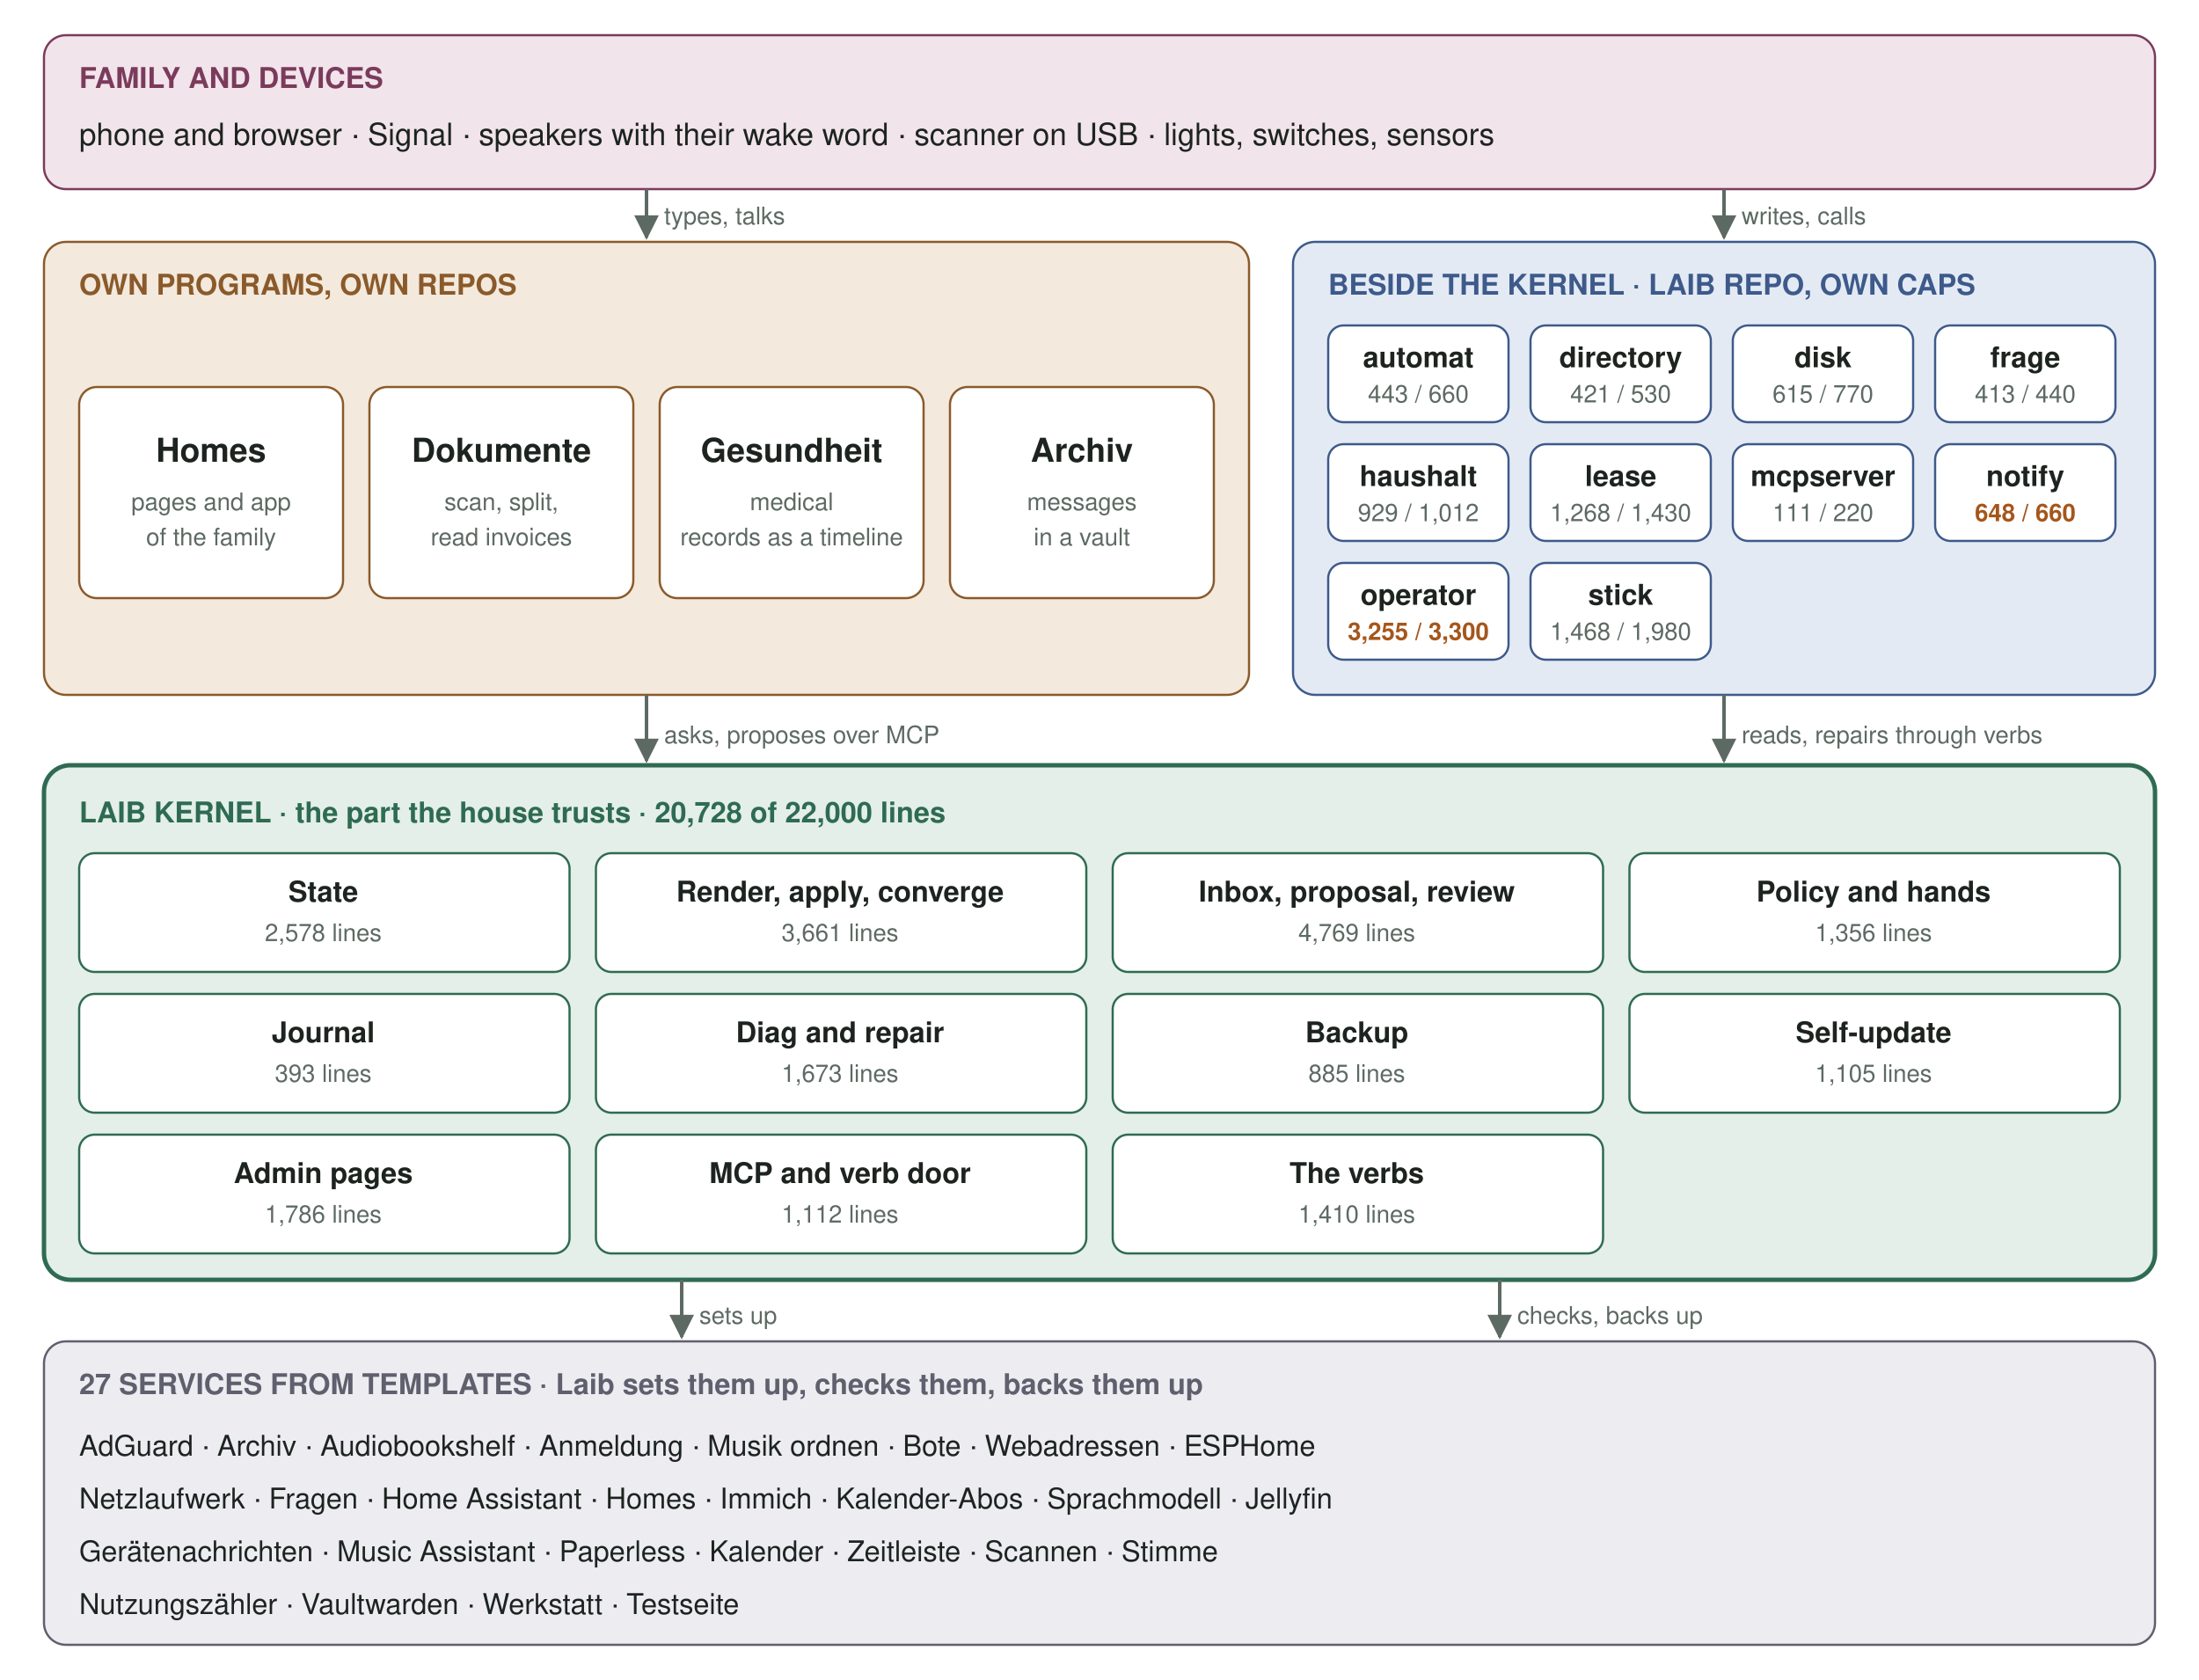
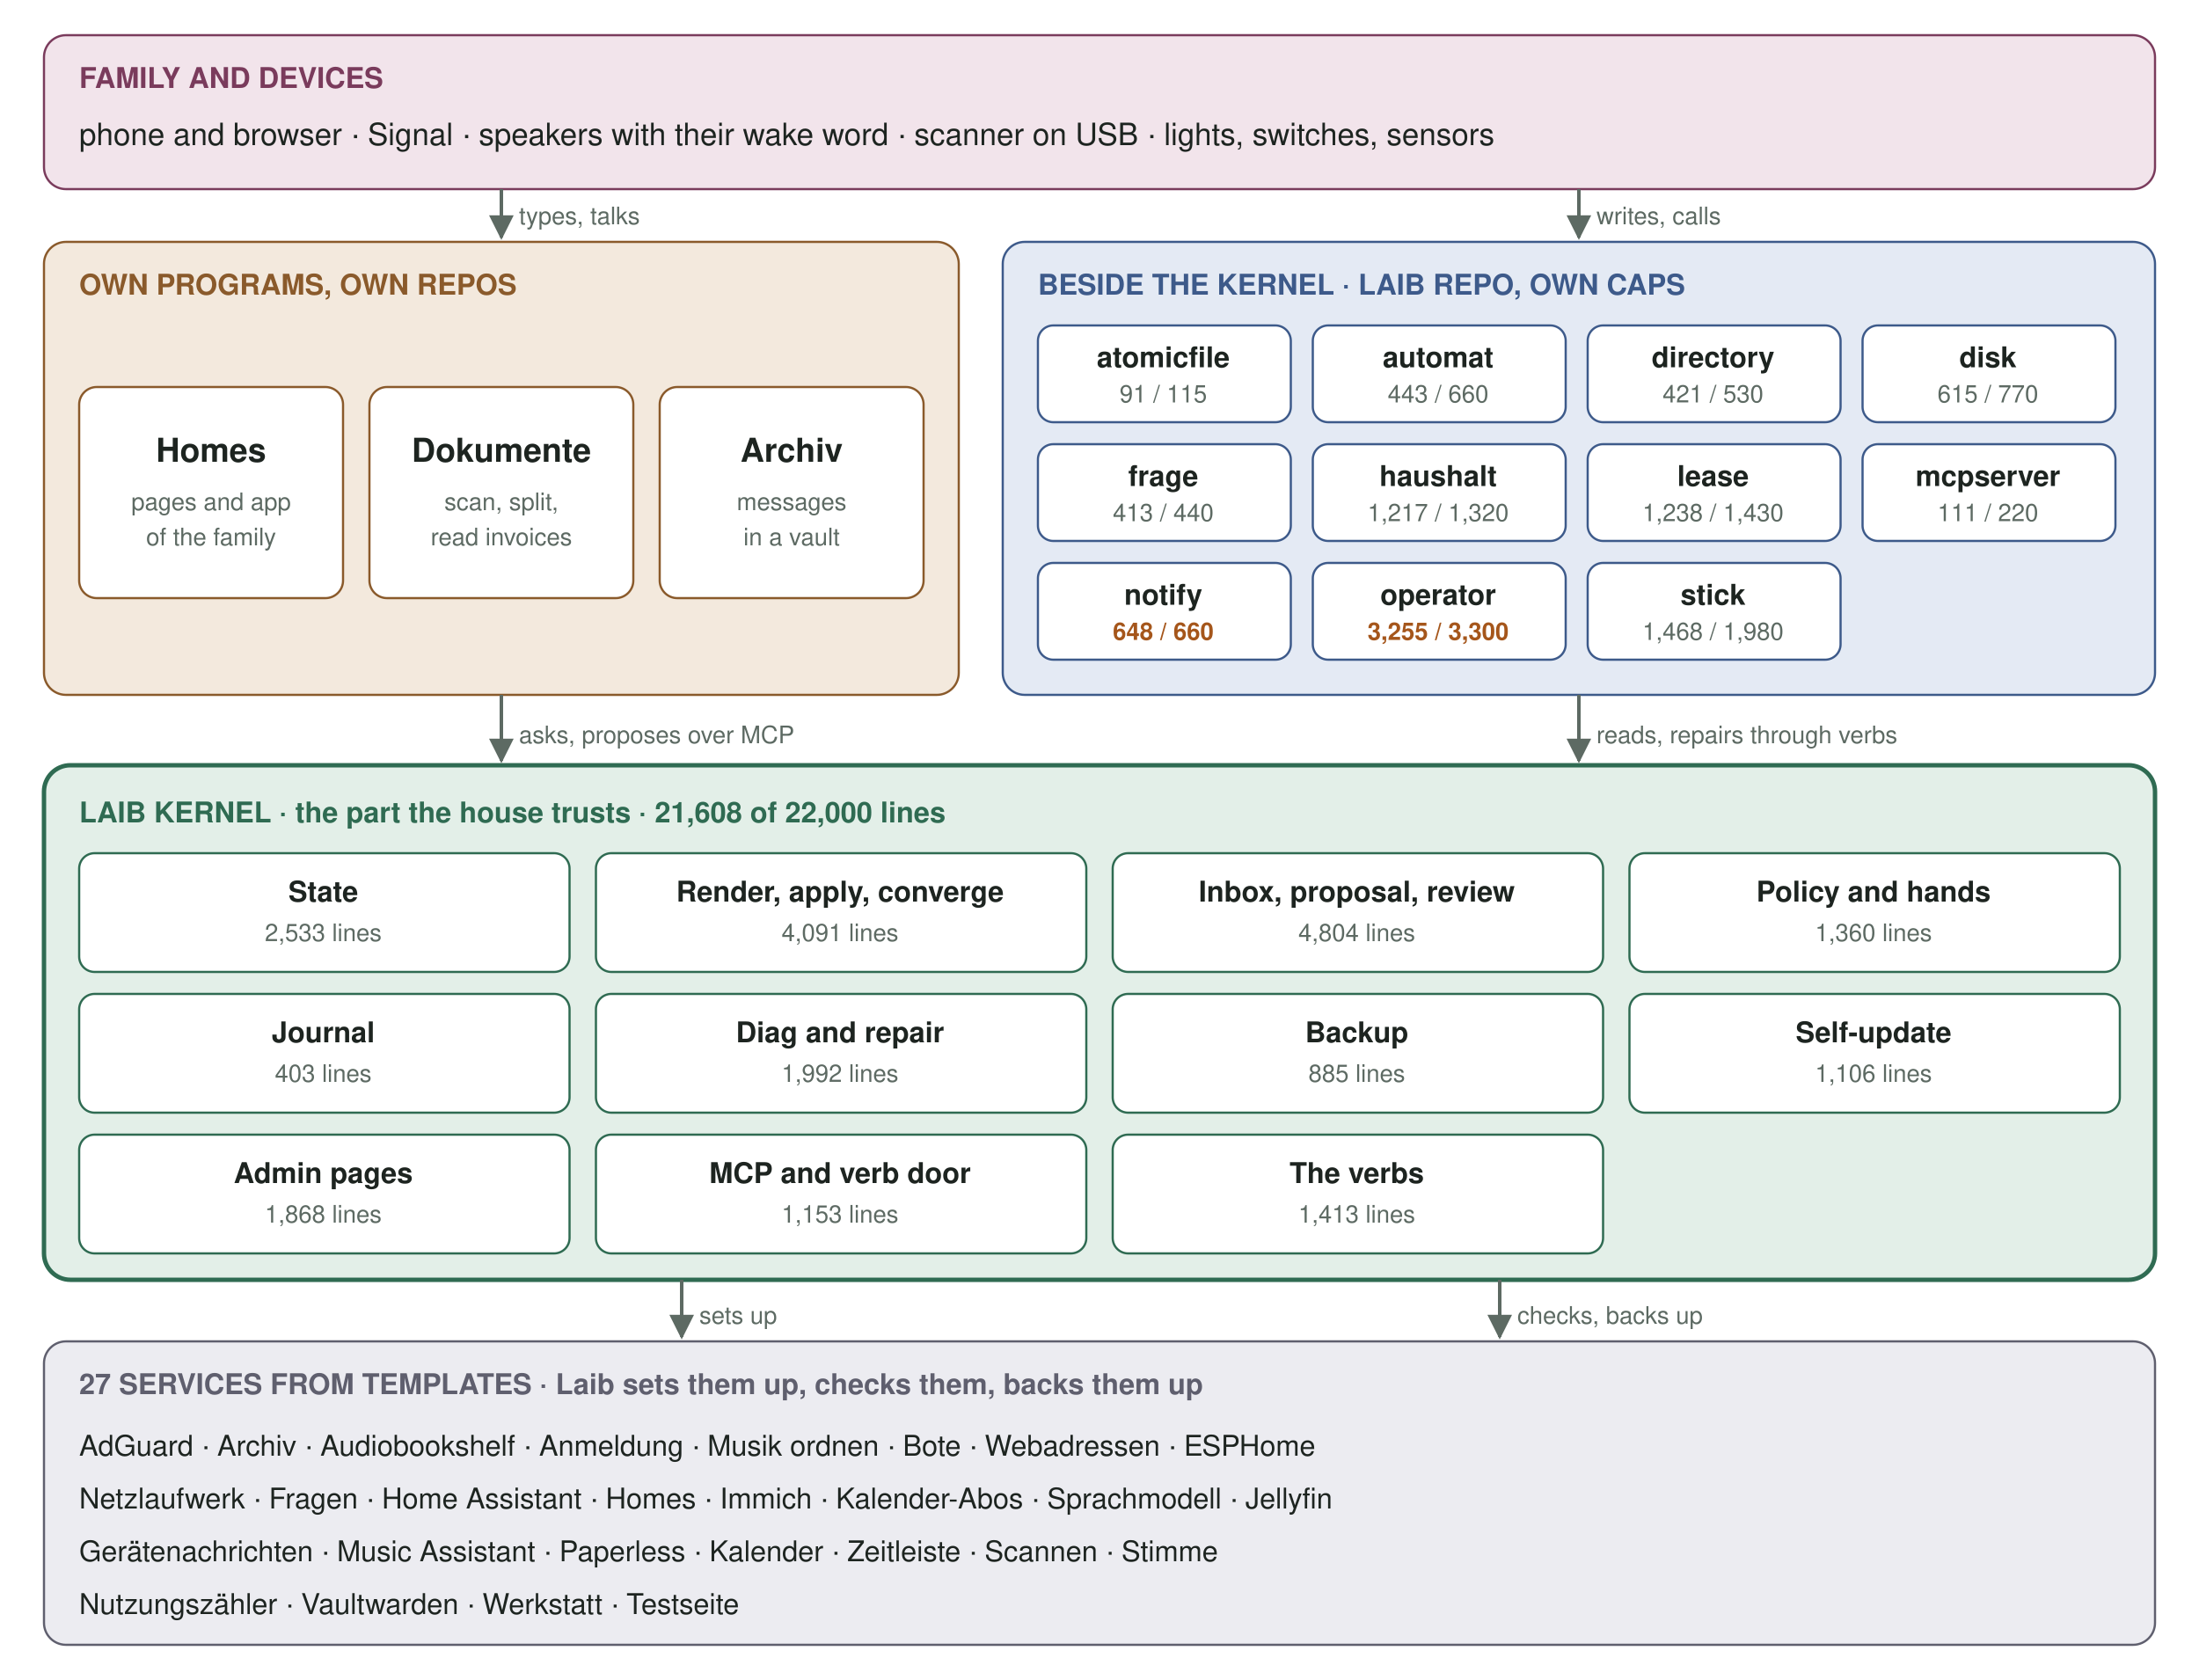
<svg xmlns="http://www.w3.org/2000/svg" viewBox="0 0 1000 764" width="1000" height="764" font-family="-apple-system, 'Segoe UI', Helvetica, Arial, sans-serif" role="img" aria-label="The five layers of a Laib box: family and devices, the own programs, the programs beside the kernel, the Laib kernel, the services from templates">
  <defs>
    <marker id="ar" viewBox="0 0 10 10" refX="9" refY="5" markerWidth="7" markerHeight="7" orient="auto-start-reverse">
      <path d="M0,0 L10,5 L0,10 z" fill="#5d6a63" />
    </marker>
  </defs>
  <rect x="0" y="0" width="1000" height="764" rx="0" fill="#ffffff" stroke="none" />
  <rect x="20" y="16" width="960" height="70" rx="10" fill="#f2e4eb" stroke="#7a3b5c" />
  <text x="36" y="40" font-size="13" fill="#7a3b5c" font-weight="600">FAMILY AND DEVICES</text>
  <text x="36" y="66" font-size="14" fill="#1d2420">phone and browser  ·  Signal  ·  speakers with their wake word  ·  scanner on USB  ·  lights, switches, sensors</text>
-   <rect x="20" y="110" width="548" height="206" rx="10" fill="#f3e9dd" stroke="#8a5a2b" />
+   <rect x="20" y="110" width="416" height="206" rx="10" fill="#f3e9dd" stroke="#8a5a2b" />
  <text x="36" y="134" font-size="13" fill="#8a5a2b" font-weight="600">OWN PROGRAMS, OWN REPOS</text>
  <rect x="36" y="176" width="120" height="96" rx="8" fill="#ffffff" stroke="#8a5a2b" />
  <text x="96" y="210" font-size="15" fill="#1d2420" font-weight="600" text-anchor="middle">Homes</text>
  <text x="96" y="232" font-size="11" fill="#5d6a63" text-anchor="middle">pages and app</text>
  <text x="96" y="248" font-size="11" fill="#5d6a63" text-anchor="middle">of the family</text>
  <rect x="168" y="176" width="120" height="96" rx="8" fill="#ffffff" stroke="#8a5a2b" />
  <text x="228" y="210" font-size="15" fill="#1d2420" font-weight="600" text-anchor="middle">Dokumente</text>
  <text x="228" y="232" font-size="11" fill="#5d6a63" text-anchor="middle">scan, split,</text>
  <text x="228" y="248" font-size="11" fill="#5d6a63" text-anchor="middle">read invoices</text>
  <rect x="300" y="176" width="120" height="96" rx="8" fill="#ffffff" stroke="#8a5a2b" />
-   <text x="360" y="210" font-size="15" fill="#1d2420" font-weight="600" text-anchor="middle">Gesundheit</text>
-   <text x="360" y="232" font-size="11" fill="#5d6a63" text-anchor="middle">medical</text>
-   <text x="360" y="248" font-size="11" fill="#5d6a63" text-anchor="middle">records as a timeline</text>
-   <rect x="432" y="176" width="120" height="96" rx="8" fill="#ffffff" stroke="#8a5a2b" />
-   <text x="492" y="210" font-size="15" fill="#1d2420" font-weight="600" text-anchor="middle">Archiv</text>
-   <text x="492" y="232" font-size="11" fill="#5d6a63" text-anchor="middle">messages</text>
-   <text x="492" y="248" font-size="11" fill="#5d6a63" text-anchor="middle">in a vault</text>
-   <rect x="588" y="110" width="392" height="206" rx="10" fill="#e4eaf4" stroke="#3d5a8a" />
-   <text x="604" y="134" font-size="13" fill="#3d5a8a" font-weight="600">BESIDE THE KERNEL  ·  LAIB REPO, OWN CAPS</text>
-   <rect x="604" y="148" width="82" height="44" rx="7" fill="#ffffff" stroke="#3d5a8a" />
-   <text x="645" y="167" font-size="13" fill="#1d2420" font-weight="600" text-anchor="middle">automat</text>
-   <text x="645" y="183" font-size="11" fill="#5d6a63" text-anchor="middle">443 / 660</text>
-   <rect x="696" y="148" width="82" height="44" rx="7" fill="#ffffff" stroke="#3d5a8a" />
-   <text x="737" y="167" font-size="13" fill="#1d2420" font-weight="600" text-anchor="middle">directory</text>
-   <text x="737" y="183" font-size="11" fill="#5d6a63" text-anchor="middle">421 / 530</text>
-   <rect x="788" y="148" width="82" height="44" rx="7" fill="#ffffff" stroke="#3d5a8a" />
-   <text x="829" y="167" font-size="13" fill="#1d2420" font-weight="600" text-anchor="middle">disk</text>
-   <text x="829" y="183" font-size="11" fill="#5d6a63" text-anchor="middle">615 / 770</text>
-   <rect x="880" y="148" width="82" height="44" rx="7" fill="#ffffff" stroke="#3d5a8a" />
-   <text x="921" y="167" font-size="13" fill="#1d2420" font-weight="600" text-anchor="middle">frage</text>
-   <text x="921" y="183" font-size="11" fill="#5d6a63" text-anchor="middle">413 / 440</text>
-   <rect x="604" y="202" width="82" height="44" rx="7" fill="#ffffff" stroke="#3d5a8a" />
-   <text x="645" y="221" font-size="13" fill="#1d2420" font-weight="600" text-anchor="middle">haushalt</text>
-   <text x="645" y="237" font-size="11" fill="#5d6a63" text-anchor="middle">929 / 1,012</text>
-   <rect x="696" y="202" width="82" height="44" rx="7" fill="#ffffff" stroke="#3d5a8a" />
-   <text x="737" y="221" font-size="13" fill="#1d2420" font-weight="600" text-anchor="middle">lease</text>
-   <text x="737" y="237" font-size="11" fill="#5d6a63" text-anchor="middle">1,268 / 1,430</text>
-   <rect x="788" y="202" width="82" height="44" rx="7" fill="#ffffff" stroke="#3d5a8a" />
-   <text x="829" y="221" font-size="13" fill="#1d2420" font-weight="600" text-anchor="middle">mcpserver</text>
-   <text x="829" y="237" font-size="11" fill="#5d6a63" text-anchor="middle">111 / 220</text>
-   <rect x="880" y="202" width="82" height="44" rx="7" fill="#ffffff" stroke="#3d5a8a" />
-   <text x="921" y="221" font-size="13" fill="#1d2420" font-weight="600" text-anchor="middle">notify</text>
-   <text x="921" y="237" font-size="11" fill="#a5561b" font-weight="600" text-anchor="middle">648 / 660</text>
-   <rect x="604" y="256" width="82" height="44" rx="7" fill="#ffffff" stroke="#3d5a8a" />
-   <text x="645" y="275" font-size="13" fill="#1d2420" font-weight="600" text-anchor="middle">operator</text>
-   <text x="645" y="291" font-size="11" fill="#a5561b" font-weight="600" text-anchor="middle">3,255 / 3,300</text>
-   <rect x="696" y="256" width="82" height="44" rx="7" fill="#ffffff" stroke="#3d5a8a" />
-   <text x="737" y="275" font-size="13" fill="#1d2420" font-weight="600" text-anchor="middle">stick</text>
-   <text x="737" y="291" font-size="11" fill="#5d6a63" text-anchor="middle">1,468 / 1,980</text>
+   <text x="360" y="210" font-size="15" fill="#1d2420" font-weight="600" text-anchor="middle">Archiv</text>
+   <text x="360" y="232" font-size="11" fill="#5d6a63" text-anchor="middle">messages</text>
+   <text x="360" y="248" font-size="11" fill="#5d6a63" text-anchor="middle">in a vault</text>
+   <rect x="456" y="110" width="524" height="206" rx="10" fill="#e4eaf4" stroke="#3d5a8a" />
+   <text x="472" y="134" font-size="13" fill="#3d5a8a" font-weight="600">BESIDE THE KERNEL  ·  LAIB REPO, OWN CAPS</text>
+   <rect x="472" y="148" width="115" height="44" rx="7" fill="#ffffff" stroke="#3d5a8a" />
+   <text x="529" y="167" font-size="13" fill="#1d2420" font-weight="600" text-anchor="middle">atomicfile</text>
+   <text x="529" y="183" font-size="11" fill="#5d6a63" text-anchor="middle">91 / 115</text>
+   <rect x="597" y="148" width="115" height="44" rx="7" fill="#ffffff" stroke="#3d5a8a" />
+   <text x="654" y="167" font-size="13" fill="#1d2420" font-weight="600" text-anchor="middle">automat</text>
+   <text x="654" y="183" font-size="11" fill="#5d6a63" text-anchor="middle">443 / 660</text>
+   <rect x="722" y="148" width="115" height="44" rx="7" fill="#ffffff" stroke="#3d5a8a" />
+   <text x="779" y="167" font-size="13" fill="#1d2420" font-weight="600" text-anchor="middle">directory</text>
+   <text x="779" y="183" font-size="11" fill="#5d6a63" text-anchor="middle">421 / 530</text>
+   <rect x="847" y="148" width="115" height="44" rx="7" fill="#ffffff" stroke="#3d5a8a" />
+   <text x="904" y="167" font-size="13" fill="#1d2420" font-weight="600" text-anchor="middle">disk</text>
+   <text x="904" y="183" font-size="11" fill="#5d6a63" text-anchor="middle">615 / 770</text>
+   <rect x="472" y="202" width="115" height="44" rx="7" fill="#ffffff" stroke="#3d5a8a" />
+   <text x="529" y="221" font-size="13" fill="#1d2420" font-weight="600" text-anchor="middle">frage</text>
+   <text x="529" y="237" font-size="11" fill="#5d6a63" text-anchor="middle">413 / 440</text>
+   <rect x="597" y="202" width="115" height="44" rx="7" fill="#ffffff" stroke="#3d5a8a" />
+   <text x="654" y="221" font-size="13" fill="#1d2420" font-weight="600" text-anchor="middle">haushalt</text>
+   <text x="654" y="237" font-size="11" fill="#5d6a63" text-anchor="middle">1,217 / 1,320</text>
+   <rect x="722" y="202" width="115" height="44" rx="7" fill="#ffffff" stroke="#3d5a8a" />
+   <text x="779" y="221" font-size="13" fill="#1d2420" font-weight="600" text-anchor="middle">lease</text>
+   <text x="779" y="237" font-size="11" fill="#5d6a63" text-anchor="middle">1,238 / 1,430</text>
+   <rect x="847" y="202" width="115" height="44" rx="7" fill="#ffffff" stroke="#3d5a8a" />
+   <text x="904" y="221" font-size="13" fill="#1d2420" font-weight="600" text-anchor="middle">mcpserver</text>
+   <text x="904" y="237" font-size="11" fill="#5d6a63" text-anchor="middle">111 / 220</text>
+   <rect x="472" y="256" width="115" height="44" rx="7" fill="#ffffff" stroke="#3d5a8a" />
+   <text x="529" y="275" font-size="13" fill="#1d2420" font-weight="600" text-anchor="middle">notify</text>
+   <text x="529" y="291" font-size="11" fill="#a5561b" font-weight="600" text-anchor="middle">648 / 660</text>
+   <rect x="597" y="256" width="115" height="44" rx="7" fill="#ffffff" stroke="#3d5a8a" />
+   <text x="654" y="275" font-size="13" fill="#1d2420" font-weight="600" text-anchor="middle">operator</text>
+   <text x="654" y="291" font-size="11" fill="#a5561b" font-weight="600" text-anchor="middle">3,255 / 3,300</text>
+   <rect x="722" y="256" width="115" height="44" rx="7" fill="#ffffff" stroke="#3d5a8a" />
+   <text x="779" y="275" font-size="13" fill="#1d2420" font-weight="600" text-anchor="middle">stick</text>
+   <text x="779" y="291" font-size="11" fill="#5d6a63" text-anchor="middle">1,468 / 1,980</text>
  <rect x="20" y="348" width="960" height="234" rx="12" fill="#e3efe8" stroke="#2f6b52" stroke-width="2" />
-   <text x="36" y="374" font-size="13" fill="#2f6b52" font-weight="600">LAIB KERNEL  ·  the part the house trusts  ·  20,728 of 22,000 lines</text>
+   <text x="36" y="374" font-size="13" fill="#2f6b52" font-weight="600">LAIB KERNEL  ·  the part the house trusts  ·  21,608 of 22,000 lines</text>
  <rect x="36" y="388" width="223" height="54" rx="7" fill="#ffffff" stroke="#2f6b52" />
  <text x="147" y="410" font-size="13" fill="#1d2420" font-weight="600" text-anchor="middle">State</text>
-   <text x="147" y="428" font-size="11" fill="#5d6a63" text-anchor="middle">2,578 lines</text>
+   <text x="147" y="428" font-size="11" fill="#5d6a63" text-anchor="middle">2,533 lines</text>
  <rect x="271" y="388" width="223" height="54" rx="7" fill="#ffffff" stroke="#2f6b52" />
  <text x="382" y="410" font-size="13" fill="#1d2420" font-weight="600" text-anchor="middle">Render, apply, converge</text>
-   <text x="382" y="428" font-size="11" fill="#5d6a63" text-anchor="middle">3,661 lines</text>
+   <text x="382" y="428" font-size="11" fill="#5d6a63" text-anchor="middle">4,091 lines</text>
  <rect x="506" y="388" width="223" height="54" rx="7" fill="#ffffff" stroke="#2f6b52" />
  <text x="617" y="410" font-size="13" fill="#1d2420" font-weight="600" text-anchor="middle">Inbox, proposal, review</text>
-   <text x="617" y="428" font-size="11" fill="#5d6a63" text-anchor="middle">4,769 lines</text>
+   <text x="617" y="428" font-size="11" fill="#5d6a63" text-anchor="middle">4,804 lines</text>
  <rect x="741" y="388" width="223" height="54" rx="7" fill="#ffffff" stroke="#2f6b52" />
  <text x="852" y="410" font-size="13" fill="#1d2420" font-weight="600" text-anchor="middle">Policy and hands</text>
-   <text x="852" y="428" font-size="11" fill="#5d6a63" text-anchor="middle">1,356 lines</text>
+   <text x="852" y="428" font-size="11" fill="#5d6a63" text-anchor="middle">1,360 lines</text>
  <rect x="36" y="452" width="223" height="54" rx="7" fill="#ffffff" stroke="#2f6b52" />
  <text x="147" y="474" font-size="13" fill="#1d2420" font-weight="600" text-anchor="middle">Journal</text>
-   <text x="147" y="492" font-size="11" fill="#5d6a63" text-anchor="middle">393 lines</text>
+   <text x="147" y="492" font-size="11" fill="#5d6a63" text-anchor="middle">403 lines</text>
  <rect x="271" y="452" width="223" height="54" rx="7" fill="#ffffff" stroke="#2f6b52" />
  <text x="382" y="474" font-size="13" fill="#1d2420" font-weight="600" text-anchor="middle">Diag and repair</text>
-   <text x="382" y="492" font-size="11" fill="#5d6a63" text-anchor="middle">1,673 lines</text>
+   <text x="382" y="492" font-size="11" fill="#5d6a63" text-anchor="middle">1,992 lines</text>
  <rect x="506" y="452" width="223" height="54" rx="7" fill="#ffffff" stroke="#2f6b52" />
  <text x="617" y="474" font-size="13" fill="#1d2420" font-weight="600" text-anchor="middle">Backup</text>
  <text x="617" y="492" font-size="11" fill="#5d6a63" text-anchor="middle">885 lines</text>
  <rect x="741" y="452" width="223" height="54" rx="7" fill="#ffffff" stroke="#2f6b52" />
  <text x="852" y="474" font-size="13" fill="#1d2420" font-weight="600" text-anchor="middle">Self-update</text>
-   <text x="852" y="492" font-size="11" fill="#5d6a63" text-anchor="middle">1,105 lines</text>
+   <text x="852" y="492" font-size="11" fill="#5d6a63" text-anchor="middle">1,106 lines</text>
  <rect x="36" y="516" width="223" height="54" rx="7" fill="#ffffff" stroke="#2f6b52" />
  <text x="147" y="538" font-size="13" fill="#1d2420" font-weight="600" text-anchor="middle">Admin pages</text>
-   <text x="147" y="556" font-size="11" fill="#5d6a63" text-anchor="middle">1,786 lines</text>
+   <text x="147" y="556" font-size="11" fill="#5d6a63" text-anchor="middle">1,868 lines</text>
  <rect x="271" y="516" width="223" height="54" rx="7" fill="#ffffff" stroke="#2f6b52" />
  <text x="382" y="538" font-size="13" fill="#1d2420" font-weight="600" text-anchor="middle">MCP and verb door</text>
-   <text x="382" y="556" font-size="11" fill="#5d6a63" text-anchor="middle">1,112 lines</text>
+   <text x="382" y="556" font-size="11" fill="#5d6a63" text-anchor="middle">1,153 lines</text>
  <rect x="506" y="516" width="223" height="54" rx="7" fill="#ffffff" stroke="#2f6b52" />
  <text x="617" y="538" font-size="13" fill="#1d2420" font-weight="600" text-anchor="middle">The verbs</text>
-   <text x="617" y="556" font-size="11" fill="#5d6a63" text-anchor="middle">1,410 lines</text>
+   <text x="617" y="556" font-size="11" fill="#5d6a63" text-anchor="middle">1,413 lines</text>
  <rect x="20" y="610" width="960" height="138" rx="10" fill="#ececf1" stroke="#5f5f6e" />
  <text x="36" y="634" font-size="13" fill="#5f5f6e" font-weight="600">27 SERVICES FROM TEMPLATES  ·  Laib sets them up, checks them, backs them up</text>
  <text x="36" y="662" font-size="13" fill="#1d2420">AdGuard · Archiv · Audiobookshelf · Anmeldung · Musik ordnen · Bote · Webadressen · ESPHome</text>
  <text x="36" y="686" font-size="13" fill="#1d2420">Netzlaufwerk · Fragen · Home Assistant · Homes · Immich · Kalender-Abos · Sprachmodell · Jellyfin</text>
  <text x="36" y="710" font-size="13" fill="#1d2420">Gerätenachrichten · Music Assistant · Paperless · Kalender · Zeitleiste · Scannen · Stimme</text>
  <text x="36" y="734" font-size="13" fill="#1d2420">Nutzungszähler · Vaultwarden · Werkstatt · Testseite</text>
-   <path d="M294 86 L294 108" stroke="#5d6a63" stroke-width="1.6" fill="none" marker-end="url(#ar)" />
-   <text x="302" y="102" font-size="11" fill="#5d6a63">types, talks</text>
-   <path d="M784 86 L784 108" stroke="#5d6a63" stroke-width="1.6" fill="none" marker-end="url(#ar)" />
-   <text x="792" y="102" font-size="11" fill="#5d6a63">writes, calls</text>
-   <path d="M294 316 L294 346" stroke="#5d6a63" stroke-width="1.6" fill="none" marker-end="url(#ar)" />
-   <text x="302" y="338" font-size="11" fill="#5d6a63">asks, proposes over MCP</text>
-   <path d="M784 316 L784 346" stroke="#5d6a63" stroke-width="1.6" fill="none" marker-end="url(#ar)" />
-   <text x="792" y="338" font-size="11" fill="#5d6a63">reads, repairs through verbs</text>
+   <path d="M228 86 L228 108" stroke="#5d6a63" stroke-width="1.6" fill="none" marker-end="url(#ar)" />
+   <text x="236" y="102" font-size="11" fill="#5d6a63">types, talks</text>
+   <path d="M718 86 L718 108" stroke="#5d6a63" stroke-width="1.6" fill="none" marker-end="url(#ar)" />
+   <text x="726" y="102" font-size="11" fill="#5d6a63">writes, calls</text>
+   <path d="M228 316 L228 346" stroke="#5d6a63" stroke-width="1.6" fill="none" marker-end="url(#ar)" />
+   <text x="236" y="338" font-size="11" fill="#5d6a63">asks, proposes over MCP</text>
+   <path d="M718 316 L718 346" stroke="#5d6a63" stroke-width="1.6" fill="none" marker-end="url(#ar)" />
+   <text x="726" y="338" font-size="11" fill="#5d6a63">reads, repairs through verbs</text>
  <path d="M310 582 L310 608" stroke="#5d6a63" stroke-width="1.6" fill="none" marker-end="url(#ar)" />
  <text x="318" y="602" font-size="11" fill="#5d6a63">sets up</text>
  <path d="M682 582 L682 608" stroke="#5d6a63" stroke-width="1.6" fill="none" marker-end="url(#ar)" />
  <text x="690" y="602" font-size="11" fill="#5d6a63">checks, backs up</text>
</svg>
